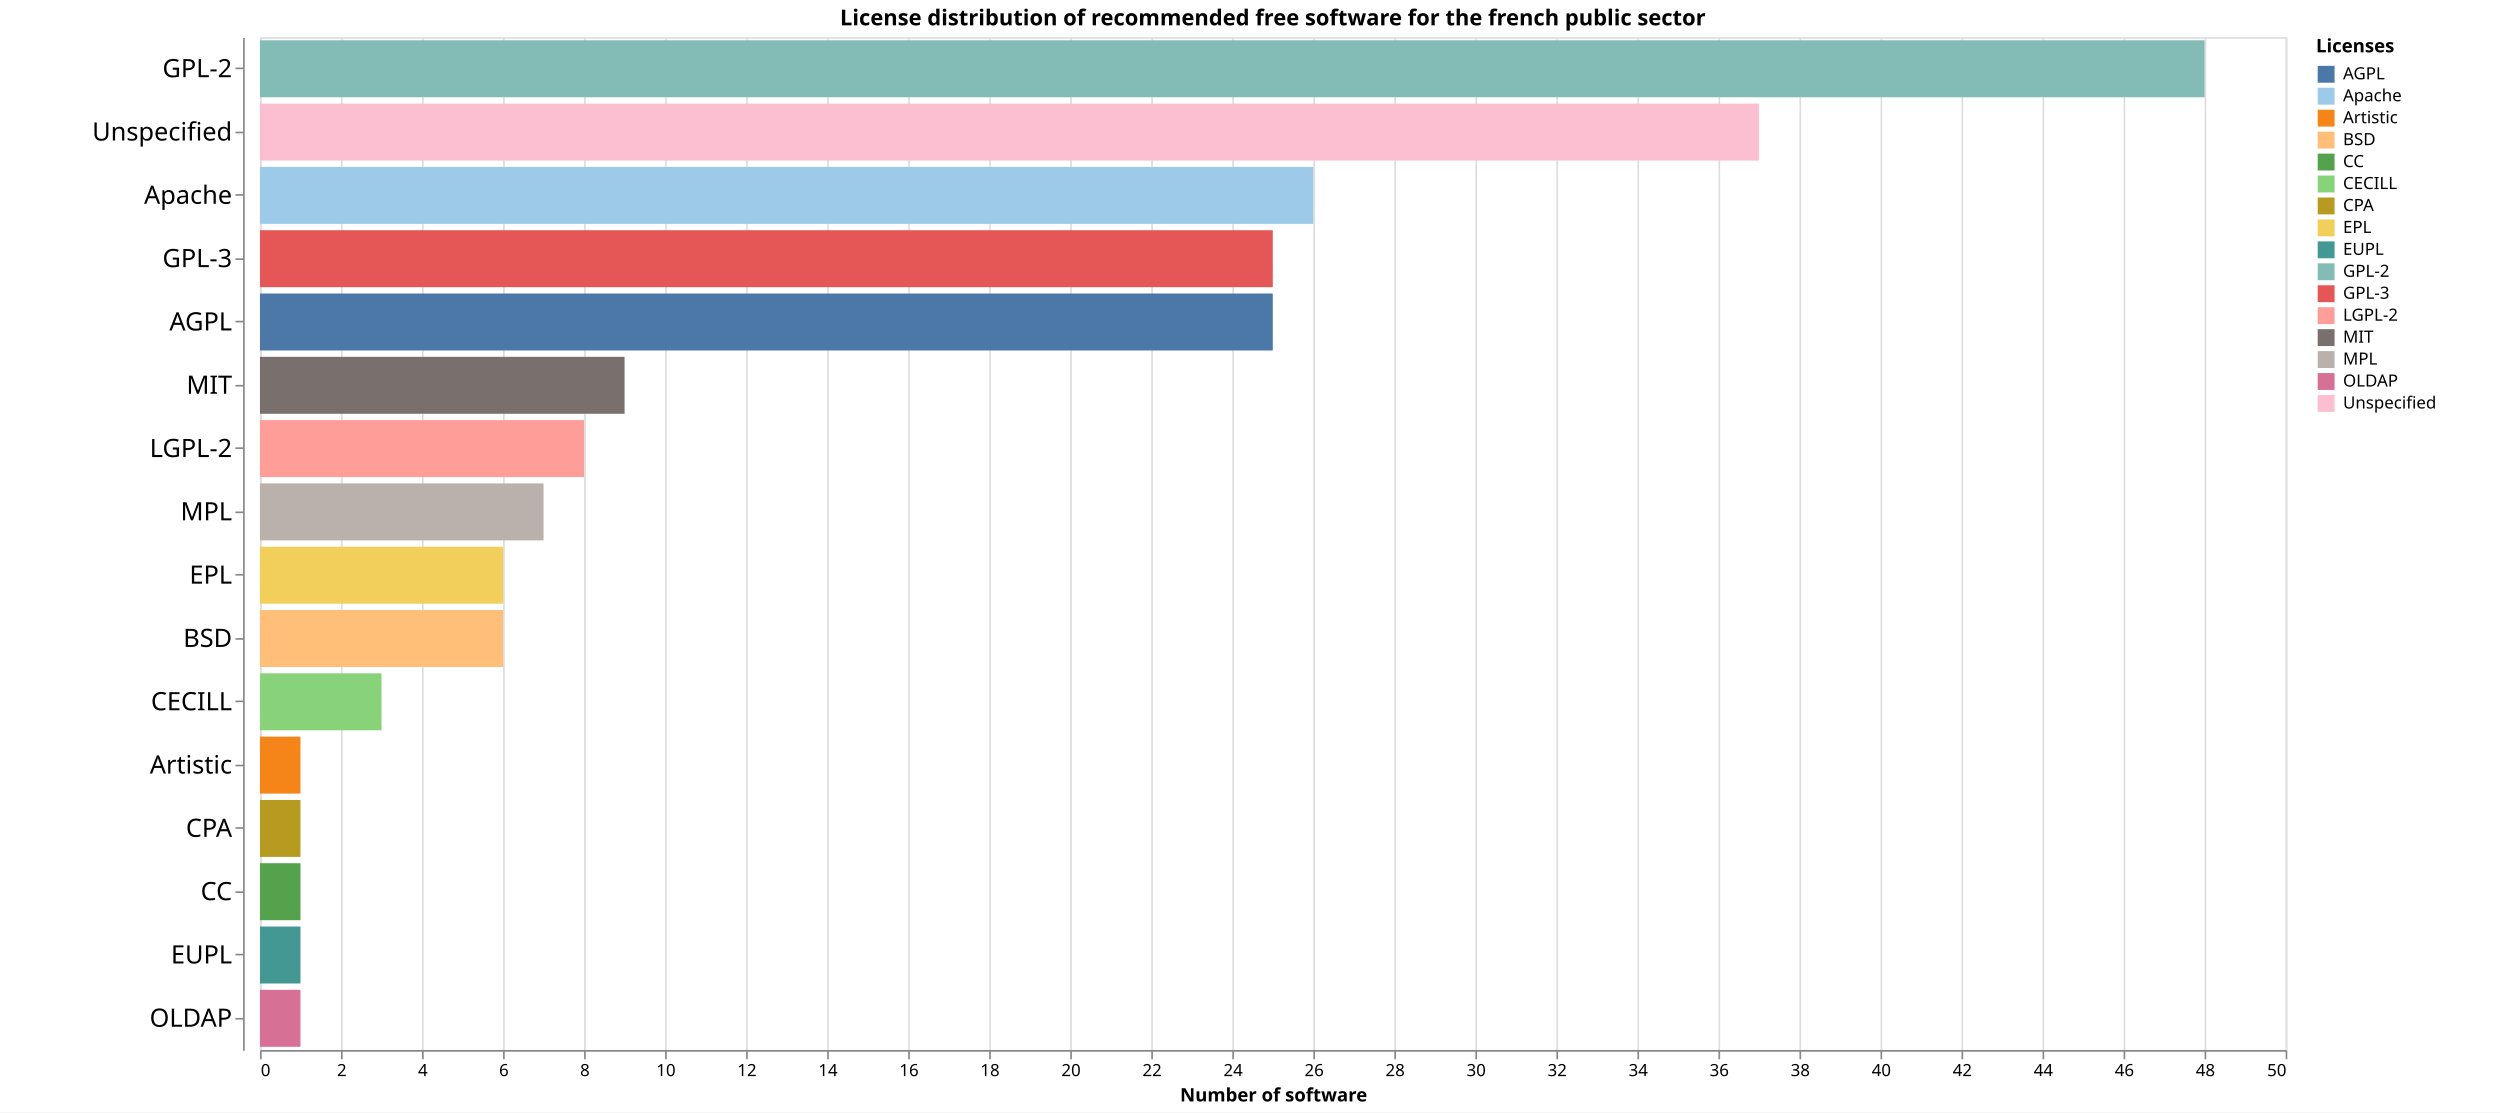
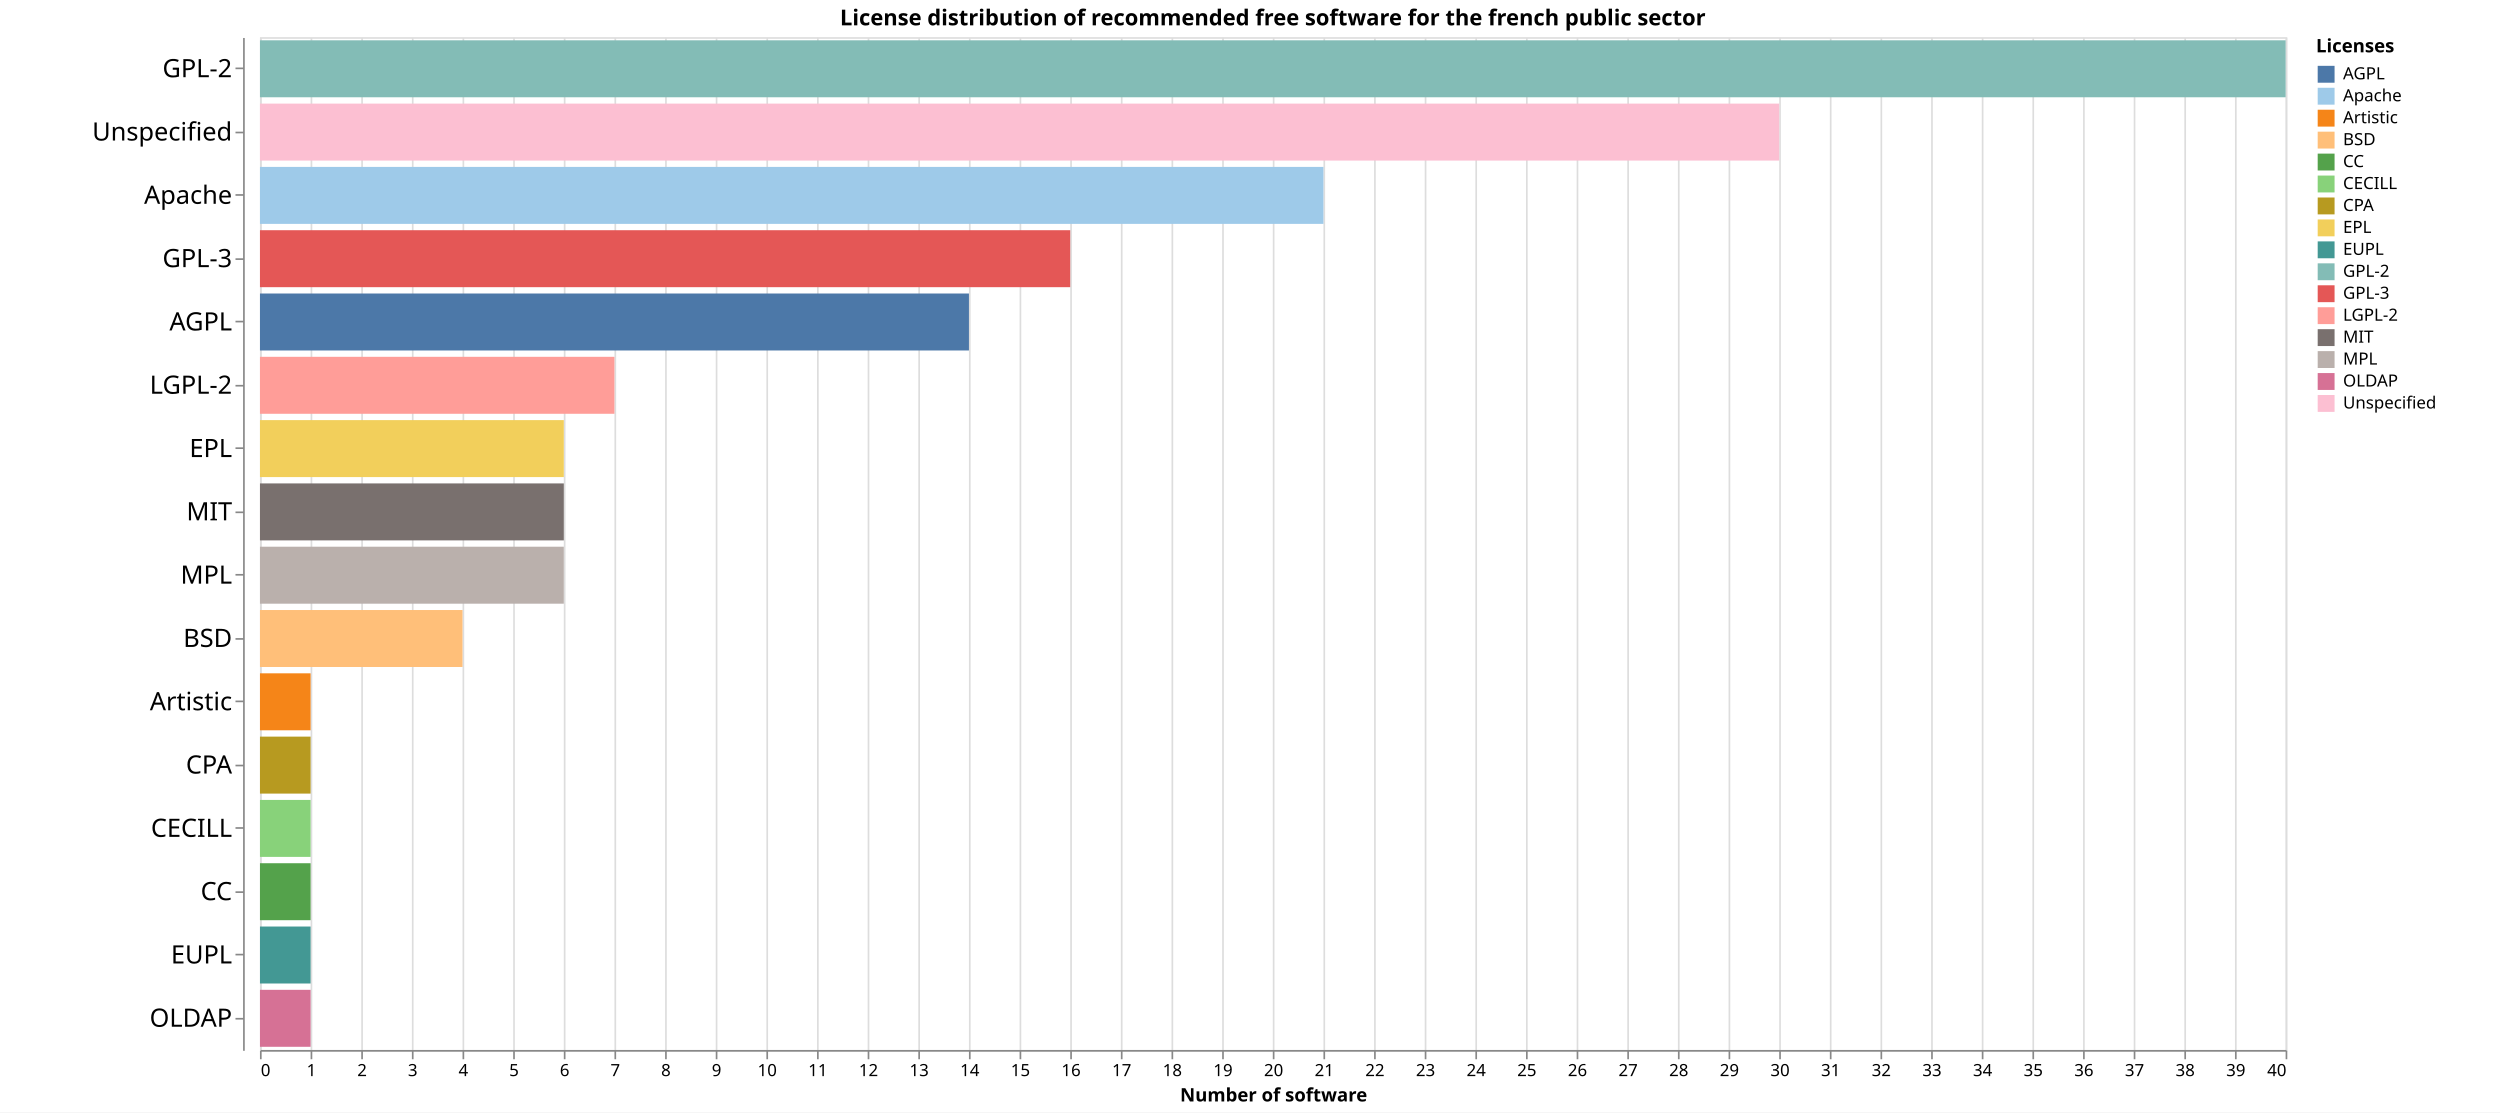
<svg xmlns="http://www.w3.org/2000/svg" class="marks" width="1481" height="659" viewBox="0 0 1481 659" version="1.1">
  <rect width="1481" height="659" fill="white" />
  <g fill="none" stroke-miterlimit="10" transform="translate(154,22)">
    <g class="mark-group role-frame root" role="graphics-object" aria-roledescription="group mark container">
      <g transform="translate(0,0)">
        <path class="background" aria-hidden="true" d="M0.5,0.5h1200v600h-1200Z" stroke="#ddd" />
        <g>
          <g class="mark-group role-axis" aria-hidden="true">
            <g transform="translate(0.5,600.5)">
              <path class="background" aria-hidden="true" d="M0,0h0v0h0Z" pointer-events="none" />
              <g>
                <g class="mark-rule role-axis-grid" pointer-events="none">
                  <line transform="translate(0,0)" x2="0" y2="-600" stroke="#ddd" stroke-width="1" opacity="1" />
-                   <line transform="translate(48,0)" x2="0" y2="-600" stroke="#ddd" stroke-width="1" opacity="1" />
-                   <line transform="translate(96,0)" x2="0" y2="-600" stroke="#ddd" stroke-width="1" opacity="1" />
-                   <line transform="translate(144,0)" x2="0" y2="-600" stroke="#ddd" stroke-width="1" opacity="1" />
-                   <line transform="translate(192,0)" x2="0" y2="-600" stroke="#ddd" stroke-width="1" opacity="1" />
+                   <line transform="translate(30,0)" x2="0" y2="-600" stroke="#ddd" stroke-width="1" opacity="1" />
+                   <line transform="translate(60,0)" x2="0" y2="-600" stroke="#ddd" stroke-width="1" opacity="1" />
+                   <line transform="translate(90,0)" x2="0" y2="-600" stroke="#ddd" stroke-width="1" opacity="1" />
+                   <line transform="translate(120,0)" x2="0" y2="-600" stroke="#ddd" stroke-width="1" opacity="1" />
+                   <line transform="translate(150,0)" x2="0" y2="-600" stroke="#ddd" stroke-width="1" opacity="1" />
+                   <line transform="translate(180,0)" x2="0" y2="-600" stroke="#ddd" stroke-width="1" opacity="1" />
+                   <line transform="translate(210,0)" x2="0" y2="-600" stroke="#ddd" stroke-width="1" opacity="1" />
                  <line transform="translate(240,0)" x2="0" y2="-600" stroke="#ddd" stroke-width="1" opacity="1" />
-                   <line transform="translate(288,0)" x2="0" y2="-600" stroke="#ddd" stroke-width="1" opacity="1" />
-                   <line transform="translate(336,0)" x2="0" y2="-600" stroke="#ddd" stroke-width="1" opacity="1" />
-                   <line transform="translate(384,0)" x2="0" y2="-600" stroke="#ddd" stroke-width="1" opacity="1" />
-                   <line transform="translate(432,0)" x2="0" y2="-600" stroke="#ddd" stroke-width="1" opacity="1" />
+                   <line transform="translate(270,0)" x2="0" y2="-600" stroke="#ddd" stroke-width="1" opacity="1" />
+                   <line transform="translate(300,0)" x2="0" y2="-600" stroke="#ddd" stroke-width="1" opacity="1" />
+                   <line transform="translate(330,0)" x2="0" y2="-600" stroke="#ddd" stroke-width="1" opacity="1" />
+                   <line transform="translate(360,0)" x2="0" y2="-600" stroke="#ddd" stroke-width="1" opacity="1" />
+                   <line transform="translate(390,0)" x2="0" y2="-600" stroke="#ddd" stroke-width="1" opacity="1" />
+                   <line transform="translate(420,0)" x2="0" y2="-600" stroke="#ddd" stroke-width="1" opacity="1" />
+                   <line transform="translate(450,0)" x2="0" y2="-600" stroke="#ddd" stroke-width="1" opacity="1" />
                  <line transform="translate(480,0)" x2="0" y2="-600" stroke="#ddd" stroke-width="1" opacity="1" />
-                   <line transform="translate(528,0)" x2="0" y2="-600" stroke="#ddd" stroke-width="1" opacity="1" />
-                   <line transform="translate(576,0)" x2="0" y2="-600" stroke="#ddd" stroke-width="1" opacity="1" />
-                   <line transform="translate(624,0)" x2="0" y2="-600" stroke="#ddd" stroke-width="1" opacity="1" />
-                   <line transform="translate(672,0)" x2="0" y2="-600" stroke="#ddd" stroke-width="1" opacity="1" />
+                   <line transform="translate(510,0)" x2="0" y2="-600" stroke="#ddd" stroke-width="1" opacity="1" />
+                   <line transform="translate(540,0)" x2="0" y2="-600" stroke="#ddd" stroke-width="1" opacity="1" />
+                   <line transform="translate(570,0)" x2="0" y2="-600" stroke="#ddd" stroke-width="1" opacity="1" />
+                   <line transform="translate(600,0)" x2="0" y2="-600" stroke="#ddd" stroke-width="1" opacity="1" />
+                   <line transform="translate(630,0)" x2="0" y2="-600" stroke="#ddd" stroke-width="1" opacity="1" />
+                   <line transform="translate(660,0)" x2="0" y2="-600" stroke="#ddd" stroke-width="1" opacity="1" />
+                   <line transform="translate(690,0)" x2="0" y2="-600" stroke="#ddd" stroke-width="1" opacity="1" />
                  <line transform="translate(720,0)" x2="0" y2="-600" stroke="#ddd" stroke-width="1" opacity="1" />
-                   <line transform="translate(768,0)" x2="0" y2="-600" stroke="#ddd" stroke-width="1" opacity="1" />
-                   <line transform="translate(816,0)" x2="0" y2="-600" stroke="#ddd" stroke-width="1" opacity="1" />
-                   <line transform="translate(864,0)" x2="0" y2="-600" stroke="#ddd" stroke-width="1" opacity="1" />
-                   <line transform="translate(912,0)" x2="0" y2="-600" stroke="#ddd" stroke-width="1" opacity="1" />
+                   <line transform="translate(750,0)" x2="0" y2="-600" stroke="#ddd" stroke-width="1" opacity="1" />
+                   <line transform="translate(780,0)" x2="0" y2="-600" stroke="#ddd" stroke-width="1" opacity="1" />
+                   <line transform="translate(810,0)" x2="0" y2="-600" stroke="#ddd" stroke-width="1" opacity="1" />
+                   <line transform="translate(840,0)" x2="0" y2="-600" stroke="#ddd" stroke-width="1" opacity="1" />
+                   <line transform="translate(870,0)" x2="0" y2="-600" stroke="#ddd" stroke-width="1" opacity="1" />
+                   <line transform="translate(900,0)" x2="0" y2="-600" stroke="#ddd" stroke-width="1" opacity="1" />
+                   <line transform="translate(930,0)" x2="0" y2="-600" stroke="#ddd" stroke-width="1" opacity="1" />
                  <line transform="translate(960,0)" x2="0" y2="-600" stroke="#ddd" stroke-width="1" opacity="1" />
-                   <line transform="translate(1008,0)" x2="0" y2="-600" stroke="#ddd" stroke-width="1" opacity="1" />
-                   <line transform="translate(1056,0)" x2="0" y2="-600" stroke="#ddd" stroke-width="1" opacity="1" />
-                   <line transform="translate(1104,0)" x2="0" y2="-600" stroke="#ddd" stroke-width="1" opacity="1" />
-                   <line transform="translate(1152,0)" x2="0" y2="-600" stroke="#ddd" stroke-width="1" opacity="1" />
+                   <line transform="translate(990,0)" x2="0" y2="-600" stroke="#ddd" stroke-width="1" opacity="1" />
+                   <line transform="translate(1020,0)" x2="0" y2="-600" stroke="#ddd" stroke-width="1" opacity="1" />
+                   <line transform="translate(1050,0)" x2="0" y2="-600" stroke="#ddd" stroke-width="1" opacity="1" />
+                   <line transform="translate(1080,0)" x2="0" y2="-600" stroke="#ddd" stroke-width="1" opacity="1" />
+                   <line transform="translate(1110,0)" x2="0" y2="-600" stroke="#ddd" stroke-width="1" opacity="1" />
+                   <line transform="translate(1140,0)" x2="0" y2="-600" stroke="#ddd" stroke-width="1" opacity="1" />
+                   <line transform="translate(1170,0)" x2="0" y2="-600" stroke="#ddd" stroke-width="1" opacity="1" />
                  <line transform="translate(1200,0)" x2="0" y2="-600" stroke="#ddd" stroke-width="1" opacity="1" />
                </g>
              </g>
              <path class="foreground" aria-hidden="true" d="" pointer-events="none" display="none" />
            </g>
          </g>
-           <g class="mark-group role-axis" role="graphics-symbol" aria-roledescription="axis" aria-label="X-axis titled 'Number of software' for a linear scale with values from 0 to 50">
+           <g class="mark-group role-axis" role="graphics-symbol" aria-roledescription="axis" aria-label="X-axis titled 'Number of software' for a linear scale with values from 0 to 40">
            <g transform="translate(0.5,600.5)">
              <path class="background" aria-hidden="true" d="M0,0h0v0h0Z" pointer-events="none" />
              <g>
                <g class="mark-rule role-axis-tick" pointer-events="none">
                  <line transform="translate(0,0)" x2="0" y2="5" stroke="#888" stroke-width="1" opacity="1" />
-                   <line transform="translate(48,0)" x2="0" y2="5" stroke="#888" stroke-width="1" opacity="1" />
-                   <line transform="translate(96,0)" x2="0" y2="5" stroke="#888" stroke-width="1" opacity="1" />
-                   <line transform="translate(144,0)" x2="0" y2="5" stroke="#888" stroke-width="1" opacity="1" />
-                   <line transform="translate(192,0)" x2="0" y2="5" stroke="#888" stroke-width="1" opacity="1" />
+                   <line transform="translate(30,0)" x2="0" y2="5" stroke="#888" stroke-width="1" opacity="1" />
+                   <line transform="translate(60,0)" x2="0" y2="5" stroke="#888" stroke-width="1" opacity="1" />
+                   <line transform="translate(90,0)" x2="0" y2="5" stroke="#888" stroke-width="1" opacity="1" />
+                   <line transform="translate(120,0)" x2="0" y2="5" stroke="#888" stroke-width="1" opacity="1" />
+                   <line transform="translate(150,0)" x2="0" y2="5" stroke="#888" stroke-width="1" opacity="1" />
+                   <line transform="translate(180,0)" x2="0" y2="5" stroke="#888" stroke-width="1" opacity="1" />
+                   <line transform="translate(210,0)" x2="0" y2="5" stroke="#888" stroke-width="1" opacity="1" />
                  <line transform="translate(240,0)" x2="0" y2="5" stroke="#888" stroke-width="1" opacity="1" />
-                   <line transform="translate(288,0)" x2="0" y2="5" stroke="#888" stroke-width="1" opacity="1" />
-                   <line transform="translate(336,0)" x2="0" y2="5" stroke="#888" stroke-width="1" opacity="1" />
-                   <line transform="translate(384,0)" x2="0" y2="5" stroke="#888" stroke-width="1" opacity="1" />
-                   <line transform="translate(432,0)" x2="0" y2="5" stroke="#888" stroke-width="1" opacity="1" />
+                   <line transform="translate(270,0)" x2="0" y2="5" stroke="#888" stroke-width="1" opacity="1" />
+                   <line transform="translate(300,0)" x2="0" y2="5" stroke="#888" stroke-width="1" opacity="1" />
+                   <line transform="translate(330,0)" x2="0" y2="5" stroke="#888" stroke-width="1" opacity="1" />
+                   <line transform="translate(360,0)" x2="0" y2="5" stroke="#888" stroke-width="1" opacity="1" />
+                   <line transform="translate(390,0)" x2="0" y2="5" stroke="#888" stroke-width="1" opacity="1" />
+                   <line transform="translate(420,0)" x2="0" y2="5" stroke="#888" stroke-width="1" opacity="1" />
+                   <line transform="translate(450,0)" x2="0" y2="5" stroke="#888" stroke-width="1" opacity="1" />
                  <line transform="translate(480,0)" x2="0" y2="5" stroke="#888" stroke-width="1" opacity="1" />
-                   <line transform="translate(528,0)" x2="0" y2="5" stroke="#888" stroke-width="1" opacity="1" />
-                   <line transform="translate(576,0)" x2="0" y2="5" stroke="#888" stroke-width="1" opacity="1" />
-                   <line transform="translate(624,0)" x2="0" y2="5" stroke="#888" stroke-width="1" opacity="1" />
-                   <line transform="translate(672,0)" x2="0" y2="5" stroke="#888" stroke-width="1" opacity="1" />
+                   <line transform="translate(510,0)" x2="0" y2="5" stroke="#888" stroke-width="1" opacity="1" />
+                   <line transform="translate(540,0)" x2="0" y2="5" stroke="#888" stroke-width="1" opacity="1" />
+                   <line transform="translate(570,0)" x2="0" y2="5" stroke="#888" stroke-width="1" opacity="1" />
+                   <line transform="translate(600,0)" x2="0" y2="5" stroke="#888" stroke-width="1" opacity="1" />
+                   <line transform="translate(630,0)" x2="0" y2="5" stroke="#888" stroke-width="1" opacity="1" />
+                   <line transform="translate(660,0)" x2="0" y2="5" stroke="#888" stroke-width="1" opacity="1" />
+                   <line transform="translate(690,0)" x2="0" y2="5" stroke="#888" stroke-width="1" opacity="1" />
                  <line transform="translate(720,0)" x2="0" y2="5" stroke="#888" stroke-width="1" opacity="1" />
-                   <line transform="translate(768,0)" x2="0" y2="5" stroke="#888" stroke-width="1" opacity="1" />
-                   <line transform="translate(816,0)" x2="0" y2="5" stroke="#888" stroke-width="1" opacity="1" />
-                   <line transform="translate(864,0)" x2="0" y2="5" stroke="#888" stroke-width="1" opacity="1" />
-                   <line transform="translate(912,0)" x2="0" y2="5" stroke="#888" stroke-width="1" opacity="1" />
+                   <line transform="translate(750,0)" x2="0" y2="5" stroke="#888" stroke-width="1" opacity="1" />
+                   <line transform="translate(780,0)" x2="0" y2="5" stroke="#888" stroke-width="1" opacity="1" />
+                   <line transform="translate(810,0)" x2="0" y2="5" stroke="#888" stroke-width="1" opacity="1" />
+                   <line transform="translate(840,0)" x2="0" y2="5" stroke="#888" stroke-width="1" opacity="1" />
+                   <line transform="translate(870,0)" x2="0" y2="5" stroke="#888" stroke-width="1" opacity="1" />
+                   <line transform="translate(900,0)" x2="0" y2="5" stroke="#888" stroke-width="1" opacity="1" />
+                   <line transform="translate(930,0)" x2="0" y2="5" stroke="#888" stroke-width="1" opacity="1" />
                  <line transform="translate(960,0)" x2="0" y2="5" stroke="#888" stroke-width="1" opacity="1" />
-                   <line transform="translate(1008,0)" x2="0" y2="5" stroke="#888" stroke-width="1" opacity="1" />
-                   <line transform="translate(1056,0)" x2="0" y2="5" stroke="#888" stroke-width="1" opacity="1" />
-                   <line transform="translate(1104,0)" x2="0" y2="5" stroke="#888" stroke-width="1" opacity="1" />
-                   <line transform="translate(1152,0)" x2="0" y2="5" stroke="#888" stroke-width="1" opacity="1" />
+                   <line transform="translate(990,0)" x2="0" y2="5" stroke="#888" stroke-width="1" opacity="1" />
+                   <line transform="translate(1020,0)" x2="0" y2="5" stroke="#888" stroke-width="1" opacity="1" />
+                   <line transform="translate(1050,0)" x2="0" y2="5" stroke="#888" stroke-width="1" opacity="1" />
+                   <line transform="translate(1080,0)" x2="0" y2="5" stroke="#888" stroke-width="1" opacity="1" />
+                   <line transform="translate(1110,0)" x2="0" y2="5" stroke="#888" stroke-width="1" opacity="1" />
+                   <line transform="translate(1140,0)" x2="0" y2="5" stroke="#888" stroke-width="1" opacity="1" />
+                   <line transform="translate(1170,0)" x2="0" y2="5" stroke="#888" stroke-width="1" opacity="1" />
                  <line transform="translate(1200,0)" x2="0" y2="5" stroke="#888" stroke-width="1" opacity="1" />
                </g>
                <g class="mark-text role-axis-label" pointer-events="none">
                  <text text-anchor="start" transform="translate(0,15)" font-family="sans-serif" font-size="10px" fill="#000" opacity="1">0</text>
-                   <text text-anchor="middle" transform="translate(48,15)" font-family="sans-serif" font-size="10px" fill="#000" opacity="1">2</text>
-                   <text text-anchor="middle" transform="translate(96,15)" font-family="sans-serif" font-size="10px" fill="#000" opacity="1">4</text>
-                   <text text-anchor="middle" transform="translate(144,15)" font-family="sans-serif" font-size="10px" fill="#000" opacity="1">6</text>
-                   <text text-anchor="middle" transform="translate(192,15)" font-family="sans-serif" font-size="10px" fill="#000" opacity="1">8</text>
-                   <text text-anchor="middle" transform="translate(240,15)" font-family="sans-serif" font-size="10px" fill="#000" opacity="1">10</text>
-                   <text text-anchor="middle" transform="translate(288,15)" font-family="sans-serif" font-size="10px" fill="#000" opacity="1">12</text>
-                   <text text-anchor="middle" transform="translate(336,15)" font-family="sans-serif" font-size="10px" fill="#000" opacity="1">14</text>
-                   <text text-anchor="middle" transform="translate(384,15)" font-family="sans-serif" font-size="10px" fill="#000" opacity="1">16</text>
-                   <text text-anchor="middle" transform="translate(432,15)" font-family="sans-serif" font-size="10px" fill="#000" opacity="1">18</text>
-                   <text text-anchor="middle" transform="translate(480,15)" font-family="sans-serif" font-size="10px" fill="#000" opacity="1">20</text>
-                   <text text-anchor="middle" transform="translate(528,15)" font-family="sans-serif" font-size="10px" fill="#000" opacity="1">22</text>
-                   <text text-anchor="middle" transform="translate(576,15)" font-family="sans-serif" font-size="10px" fill="#000" opacity="1">24</text>
-                   <text text-anchor="middle" transform="translate(624,15)" font-family="sans-serif" font-size="10px" fill="#000" opacity="1">26</text>
-                   <text text-anchor="middle" transform="translate(672,15)" font-family="sans-serif" font-size="10px" fill="#000" opacity="1">28</text>
-                   <text text-anchor="middle" transform="translate(720,15)" font-family="sans-serif" font-size="10px" fill="#000" opacity="1">30</text>
-                   <text text-anchor="middle" transform="translate(768,15)" font-family="sans-serif" font-size="10px" fill="#000" opacity="1">32</text>
-                   <text text-anchor="middle" transform="translate(816,15)" font-family="sans-serif" font-size="10px" fill="#000" opacity="1">34</text>
-                   <text text-anchor="middle" transform="translate(864,15)" font-family="sans-serif" font-size="10px" fill="#000" opacity="1">36</text>
-                   <text text-anchor="middle" transform="translate(912,15)" font-family="sans-serif" font-size="10px" fill="#000" opacity="1">38</text>
-                   <text text-anchor="middle" transform="translate(960,15)" font-family="sans-serif" font-size="10px" fill="#000" opacity="1">40</text>
-                   <text text-anchor="middle" transform="translate(1008,15)" font-family="sans-serif" font-size="10px" fill="#000" opacity="1">42</text>
-                   <text text-anchor="middle" transform="translate(1056,15)" font-family="sans-serif" font-size="10px" fill="#000" opacity="1">44</text>
-                   <text text-anchor="middle" transform="translate(1104,15)" font-family="sans-serif" font-size="10px" fill="#000" opacity="1">46</text>
-                   <text text-anchor="middle" transform="translate(1152,15)" font-family="sans-serif" font-size="10px" fill="#000" opacity="1">48</text>
-                   <text text-anchor="end" transform="translate(1200,15)" font-family="sans-serif" font-size="10px" fill="#000" opacity="1">50</text>
+                   <text text-anchor="middle" transform="translate(30,15)" font-family="sans-serif" font-size="10px" fill="#000" opacity="1">1</text>
+                   <text text-anchor="middle" transform="translate(60,15)" font-family="sans-serif" font-size="10px" fill="#000" opacity="1">2</text>
+                   <text text-anchor="middle" transform="translate(90,15)" font-family="sans-serif" font-size="10px" fill="#000" opacity="1">3</text>
+                   <text text-anchor="middle" transform="translate(120,15)" font-family="sans-serif" font-size="10px" fill="#000" opacity="1">4</text>
+                   <text text-anchor="middle" transform="translate(150,15)" font-family="sans-serif" font-size="10px" fill="#000" opacity="1">5</text>
+                   <text text-anchor="middle" transform="translate(180,15)" font-family="sans-serif" font-size="10px" fill="#000" opacity="1">6</text>
+                   <text text-anchor="middle" transform="translate(210,15)" font-family="sans-serif" font-size="10px" fill="#000" opacity="1">7</text>
+                   <text text-anchor="middle" transform="translate(240,15)" font-family="sans-serif" font-size="10px" fill="#000" opacity="1">8</text>
+                   <text text-anchor="middle" transform="translate(270,15)" font-family="sans-serif" font-size="10px" fill="#000" opacity="1">9</text>
+                   <text text-anchor="middle" transform="translate(300,15)" font-family="sans-serif" font-size="10px" fill="#000" opacity="1">10</text>
+                   <text text-anchor="middle" transform="translate(330,15)" font-family="sans-serif" font-size="10px" fill="#000" opacity="1">11</text>
+                   <text text-anchor="middle" transform="translate(360,15)" font-family="sans-serif" font-size="10px" fill="#000" opacity="1">12</text>
+                   <text text-anchor="middle" transform="translate(390,15)" font-family="sans-serif" font-size="10px" fill="#000" opacity="1">13</text>
+                   <text text-anchor="middle" transform="translate(420,15)" font-family="sans-serif" font-size="10px" fill="#000" opacity="1">14</text>
+                   <text text-anchor="middle" transform="translate(450,15)" font-family="sans-serif" font-size="10px" fill="#000" opacity="1">15</text>
+                   <text text-anchor="middle" transform="translate(480,15)" font-family="sans-serif" font-size="10px" fill="#000" opacity="1">16</text>
+                   <text text-anchor="middle" transform="translate(510,15)" font-family="sans-serif" font-size="10px" fill="#000" opacity="1">17</text>
+                   <text text-anchor="middle" transform="translate(540,15)" font-family="sans-serif" font-size="10px" fill="#000" opacity="1">18</text>
+                   <text text-anchor="middle" transform="translate(570,15)" font-family="sans-serif" font-size="10px" fill="#000" opacity="1">19</text>
+                   <text text-anchor="middle" transform="translate(600,15)" font-family="sans-serif" font-size="10px" fill="#000" opacity="1">20</text>
+                   <text text-anchor="middle" transform="translate(630,15)" font-family="sans-serif" font-size="10px" fill="#000" opacity="1">21</text>
+                   <text text-anchor="middle" transform="translate(660,15)" font-family="sans-serif" font-size="10px" fill="#000" opacity="1">22</text>
+                   <text text-anchor="middle" transform="translate(690,15)" font-family="sans-serif" font-size="10px" fill="#000" opacity="1">23</text>
+                   <text text-anchor="middle" transform="translate(720,15)" font-family="sans-serif" font-size="10px" fill="#000" opacity="1">24</text>
+                   <text text-anchor="middle" transform="translate(750,15)" font-family="sans-serif" font-size="10px" fill="#000" opacity="1">25</text>
+                   <text text-anchor="middle" transform="translate(780,15)" font-family="sans-serif" font-size="10px" fill="#000" opacity="1">26</text>
+                   <text text-anchor="middle" transform="translate(810,15)" font-family="sans-serif" font-size="10px" fill="#000" opacity="1">27</text>
+                   <text text-anchor="middle" transform="translate(840,15)" font-family="sans-serif" font-size="10px" fill="#000" opacity="1">28</text>
+                   <text text-anchor="middle" transform="translate(870,15)" font-family="sans-serif" font-size="10px" fill="#000" opacity="1">29</text>
+                   <text text-anchor="middle" transform="translate(900,15)" font-family="sans-serif" font-size="10px" fill="#000" opacity="1">30</text>
+                   <text text-anchor="middle" transform="translate(930,15)" font-family="sans-serif" font-size="10px" fill="#000" opacity="1">31</text>
+                   <text text-anchor="middle" transform="translate(960,15)" font-family="sans-serif" font-size="10px" fill="#000" opacity="1">32</text>
+                   <text text-anchor="middle" transform="translate(990,15)" font-family="sans-serif" font-size="10px" fill="#000" opacity="1">33</text>
+                   <text text-anchor="middle" transform="translate(1020,15)" font-family="sans-serif" font-size="10px" fill="#000" opacity="1">34</text>
+                   <text text-anchor="middle" transform="translate(1050,15)" font-family="sans-serif" font-size="10px" fill="#000" opacity="1">35</text>
+                   <text text-anchor="middle" transform="translate(1080,15)" font-family="sans-serif" font-size="10px" fill="#000" opacity="1">36</text>
+                   <text text-anchor="middle" transform="translate(1110,15)" font-family="sans-serif" font-size="10px" fill="#000" opacity="1">37</text>
+                   <text text-anchor="middle" transform="translate(1140,15)" font-family="sans-serif" font-size="10px" fill="#000" opacity="1">38</text>
+                   <text text-anchor="middle" transform="translate(1170,15)" font-family="sans-serif" font-size="10px" fill="#000" opacity="1">39</text>
+                   <text text-anchor="end" transform="translate(1200,15)" font-family="sans-serif" font-size="10px" fill="#000" opacity="1">40</text>
                </g>
                <g class="mark-rule role-axis-domain" pointer-events="none">
                  <line transform="translate(0,0)" x2="1200" y2="0" stroke="#888" stroke-width="1" opacity="1" />
                </g>
                <g class="mark-text role-axis-title" pointer-events="none">
                  <text text-anchor="middle" transform="translate(600,30)" font-family="sans-serif" font-size="11px" font-weight="bold" fill="#000" opacity="1">Number of software</text>
                </g>
              </g>
              <path class="foreground" aria-hidden="true" d="" pointer-events="none" display="none" />
            </g>
          </g>
          <g class="mark-group role-axis" role="graphics-symbol" aria-roledescription="axis" aria-label="Y-axis for a discrete scale with 16 values: GPL-2, Unspecified, Apache, GPL-3, AGPL, ending with OLDAP">
            <g transform="translate(-9.5,0.5)">
              <path class="background" aria-hidden="true" d="M0,0h0v0h0Z" pointer-events="none" />
              <g>
                <g class="mark-rule role-axis-tick" pointer-events="none">
                  <line transform="translate(0,18)" x2="-5" y2="0" stroke="#888" stroke-width="1" opacity="1" />
                  <line transform="translate(0,56)" x2="-5" y2="0" stroke="#888" stroke-width="1" opacity="1" />
                  <line transform="translate(0,93)" x2="-5" y2="0" stroke="#888" stroke-width="1" opacity="1" />
                  <line transform="translate(0,131)" x2="-5" y2="0" stroke="#888" stroke-width="1" opacity="1" />
                  <line transform="translate(0,168)" x2="-5" y2="0" stroke="#888" stroke-width="1" opacity="1" />
                  <line transform="translate(0,206)" x2="-5" y2="0" stroke="#888" stroke-width="1" opacity="1" />
                  <line transform="translate(0,243)" x2="-5" y2="0" stroke="#888" stroke-width="1" opacity="1" />
                  <line transform="translate(0,281)" x2="-5" y2="0" stroke="#888" stroke-width="1" opacity="1" />
                  <line transform="translate(0,318)" x2="-5" y2="0" stroke="#888" stroke-width="1" opacity="1" />
                  <line transform="translate(0,356)" x2="-5" y2="0" stroke="#888" stroke-width="1" opacity="1" />
                  <line transform="translate(0,393)" x2="-5" y2="0" stroke="#888" stroke-width="1" opacity="1" />
                  <line transform="translate(0,431)" x2="-5" y2="0" stroke="#888" stroke-width="1" opacity="1" />
                  <line transform="translate(0,468)" x2="-5" y2="0" stroke="#888" stroke-width="1" opacity="1" />
                  <line transform="translate(0,506)" x2="-5" y2="0" stroke="#888" stroke-width="1" opacity="1" />
                  <line transform="translate(0,543)" x2="-5" y2="0" stroke="#888" stroke-width="1" opacity="1" />
                  <line transform="translate(0,581)" x2="-5" y2="0" stroke="#888" stroke-width="1" opacity="1" />
                </g>
                <g class="mark-text role-axis-label" pointer-events="none">
                  <text text-anchor="end" transform="translate(-7,23.25)" font-family="sans-serif" font-size="15px" fill="#000" opacity="1">GPL-2</text>
                  <text text-anchor="end" transform="translate(-7,60.75)" font-family="sans-serif" font-size="15px" fill="#000" opacity="1">Unspecified</text>
                  <text text-anchor="end" transform="translate(-7,98.25)" font-family="sans-serif" font-size="15px" fill="#000" opacity="1">Apache</text>
                  <text text-anchor="end" transform="translate(-7,135.75)" font-family="sans-serif" font-size="15px" fill="#000" opacity="1">GPL-3</text>
                  <text text-anchor="end" transform="translate(-7,173.25)" font-family="sans-serif" font-size="15px" fill="#000" opacity="1">AGPL</text>
-                   <text text-anchor="end" transform="translate(-7,210.75)" font-family="sans-serif" font-size="15px" fill="#000" opacity="1">MIT</text>
-                   <text text-anchor="end" transform="translate(-7,248.25)" font-family="sans-serif" font-size="15px" fill="#000" opacity="1">LGPL-2</text>
-                   <text text-anchor="end" transform="translate(-7,285.75)" font-family="sans-serif" font-size="15px" fill="#000" opacity="1">MPL</text>
-                   <text text-anchor="end" transform="translate(-7,323.25)" font-family="sans-serif" font-size="15px" fill="#000" opacity="1">EPL</text>
+                   <text text-anchor="end" transform="translate(-7,210.75)" font-family="sans-serif" font-size="15px" fill="#000" opacity="1">LGPL-2</text>
+                   <text text-anchor="end" transform="translate(-7,248.25)" font-family="sans-serif" font-size="15px" fill="#000" opacity="1">EPL</text>
+                   <text text-anchor="end" transform="translate(-7,285.75)" font-family="sans-serif" font-size="15px" fill="#000" opacity="1">MIT</text>
+                   <text text-anchor="end" transform="translate(-7,323.25)" font-family="sans-serif" font-size="15px" fill="#000" opacity="1">MPL</text>
                  <text text-anchor="end" transform="translate(-7,360.75)" font-family="sans-serif" font-size="15px" fill="#000" opacity="1">BSD</text>
-                   <text text-anchor="end" transform="translate(-7,398.25)" font-family="sans-serif" font-size="15px" fill="#000" opacity="1">CECILL</text>
-                   <text text-anchor="end" transform="translate(-7,435.75)" font-family="sans-serif" font-size="15px" fill="#000" opacity="1">Artistic</text>
-                   <text text-anchor="end" transform="translate(-7,473.25)" font-family="sans-serif" font-size="15px" fill="#000" opacity="1">CPA</text>
+                   <text text-anchor="end" transform="translate(-7,398.25)" font-family="sans-serif" font-size="15px" fill="#000" opacity="1">Artistic</text>
+                   <text text-anchor="end" transform="translate(-7,435.75)" font-family="sans-serif" font-size="15px" fill="#000" opacity="1">CPA</text>
+                   <text text-anchor="end" transform="translate(-7,473.25)" font-family="sans-serif" font-size="15px" fill="#000" opacity="1">CECILL</text>
                  <text text-anchor="end" transform="translate(-7,510.75)" font-family="sans-serif" font-size="15px" fill="#000" opacity="1">CC</text>
                  <text text-anchor="end" transform="translate(-7,548.25)" font-family="sans-serif" font-size="15px" fill="#000" opacity="1">EUPL</text>
                  <text text-anchor="end" transform="translate(-7,585.75)" font-family="sans-serif" font-size="15px" fill="#000" opacity="1">OLDAP</text>
                </g>
                <g class="mark-rule role-axis-domain" pointer-events="none">
                  <line transform="translate(0,0)" x2="0" y2="600" stroke="#888" stroke-width="1" opacity="1" />
                </g>
              </g>
              <path class="foreground" aria-hidden="true" d="" pointer-events="none" display="none" />
            </g>
          </g>
          <g class="mark-rect role-mark marks" role="graphics-object" aria-roledescription="rect mark container">
-             <path aria-label="Number: 25; License: GPL-3" role="graphics-symbol" aria-roledescription="bar" d="M0,114.375h600v33.75h-600Z" fill="#e45756" />
-             <path aria-label="Number: 8; License: LGPL-2" role="graphics-symbol" aria-roledescription="bar" d="M0,226.875h192v33.75h-192Z" fill="#ff9d98" />
-             <path aria-label="Number: 6; License: EPL" role="graphics-symbol" aria-roledescription="bar" d="M0,301.875h144v33.75h-144Z" fill="#f2cf5b" />
-             <path aria-label="Number: 1; License: Artistic" role="graphics-symbol" aria-roledescription="bar" d="M0,414.375h24v33.75h-24Z" fill="#f58518" />
-             <path aria-label="Number: 25; License: AGPL" role="graphics-symbol" aria-roledescription="bar" d="M0,151.875h600v33.75h-600Z" fill="#4c78a8" />
-             <path aria-label="Number: 1; License: CPA" role="graphics-symbol" aria-roledescription="bar" d="M0,451.875h24v33.75h-24Z" fill="#b79a20" />
-             <path aria-label="Number: 3; License: CECILL" role="graphics-symbol" aria-roledescription="bar" d="M0,376.875h72v33.75h-72Z" fill="#88d27a" />
-             <path aria-label="Number: 1; License: CC" role="graphics-symbol" aria-roledescription="bar" d="M0,489.375h24v33.75h-24Z" fill="#54a24b" />
-             <path aria-label="Number: 37; License: Unspecified" role="graphics-symbol" aria-roledescription="bar" d="M0,39.375h888v33.75h-888Z" fill="#fcbfd2" />
-             <path aria-label="Number: 26; License: Apache" role="graphics-symbol" aria-roledescription="bar" d="M0,76.875h624v33.75h-624Z" fill="#9ecae9" />
-             <path aria-label="Number: 1; License: EUPL" role="graphics-symbol" aria-roledescription="bar" d="M0,526.875h24v33.75h-24Z" fill="#439894" />
-             <path aria-label="Number: 6; License: BSD" role="graphics-symbol" aria-roledescription="bar" d="M0,339.375h144v33.75h-144Z" fill="#ffbf79" />
-             <path aria-label="Number: 9; License: MIT" role="graphics-symbol" aria-roledescription="bar" d="M0,189.375h216v33.75h-216Z" fill="#79706e" />
-             <path aria-label="Number: 48; License: GPL-2" role="graphics-symbol" aria-roledescription="bar" d="M0,1.875h1152v33.75h-1152Z" fill="#83bcb6" />
-             <path aria-label="Number: 7; License: MPL" role="graphics-symbol" aria-roledescription="bar" d="M0,264.375h168v33.75h-168Z" fill="#bab0ac" />
-             <path aria-label="Number: 1; License: OLDAP" role="graphics-symbol" aria-roledescription="bar" d="M0,564.375h24v33.75h-24Z" fill="#d67195" />
+             <path aria-label="Number: 16; License: GPL-3" role="graphics-symbol" aria-roledescription="bar" d="M0,114.375h480v33.75h-480Z" fill="#e45756" />
+             <path aria-label="Number: 7; License: LGPL-2" role="graphics-symbol" aria-roledescription="bar" d="M0,189.375h210v33.75h-210Z" fill="#ff9d98" />
+             <path aria-label="Number: 6; License: EPL" role="graphics-symbol" aria-roledescription="bar" d="M0,226.875h180v33.75h-180Z" fill="#f2cf5b" />
+             <path aria-label="Number: 1; License: Artistic" role="graphics-symbol" aria-roledescription="bar" d="M0,376.875h30v33.75h-30Z" fill="#f58518" />
+             <path aria-label="Number: 14; License: AGPL" role="graphics-symbol" aria-roledescription="bar" d="M0,151.875h420v33.75h-420Z" fill="#4c78a8" />
+             <path aria-label="Number: 1; License: CPA" role="graphics-symbol" aria-roledescription="bar" d="M0,414.375h30v33.75h-30Z" fill="#b79a20" />
+             <path aria-label="Number: 1; License: CECILL" role="graphics-symbol" aria-roledescription="bar" d="M0,451.875h30v33.75h-30Z" fill="#88d27a" />
+             <path aria-label="Number: 1; License: CC" role="graphics-symbol" aria-roledescription="bar" d="M0,489.375h30v33.75h-30Z" fill="#54a24b" />
+             <path aria-label="Number: 30; License: Unspecified" role="graphics-symbol" aria-roledescription="bar" d="M0,39.375h900v33.75h-900Z" fill="#fcbfd2" />
+             <path aria-label="Number: 21; License: Apache" role="graphics-symbol" aria-roledescription="bar" d="M0,76.875h630v33.75h-630Z" fill="#9ecae9" />
+             <path aria-label="Number: 1; License: EUPL" role="graphics-symbol" aria-roledescription="bar" d="M0,526.875h30v33.75h-30Z" fill="#439894" />
+             <path aria-label="Number: 4; License: BSD" role="graphics-symbol" aria-roledescription="bar" d="M0,339.375h120v33.75h-120Z" fill="#ffbf79" />
+             <path aria-label="Number: 6; License: MIT" role="graphics-symbol" aria-roledescription="bar" d="M0,264.375h180v33.75h-180Z" fill="#79706e" />
+             <path aria-label="Number: 40; License: GPL-2" role="graphics-symbol" aria-roledescription="bar" d="M0,1.875h1200v33.75h-1200Z" fill="#83bcb6" />
+             <path aria-label="Number: 6; License: MPL" role="graphics-symbol" aria-roledescription="bar" d="M0,301.875h180v33.75h-180Z" fill="#bab0ac" />
+             <path aria-label="Number: 1; License: OLDAP" role="graphics-symbol" aria-roledescription="bar" d="M0,564.375h30v33.75h-30Z" fill="#d67195" />
          </g>
          <g class="mark-group role-legend" role="graphics-symbol" aria-roledescription="legend" aria-label="Symbol legend titled 'Licenses' for fill color with 16 values: AGPL, Apache, Artistic, BSD, CC, ending with Unspecified">
            <g transform="translate(1218,0)">
              <path class="background" aria-hidden="true" d="M0,0h104v222h-104Z" pointer-events="none" />
              <g>
                <g class="mark-group role-legend-entry">
                  <g transform="translate(0,16)">
                    <path class="background" aria-hidden="true" d="M0,0h0v0h0Z" pointer-events="none" />
                    <g>
                      <g class="mark-group role-scope" role="graphics-object" aria-roledescription="group mark container">
                        <g transform="translate(0,0)">
                          <path class="background" aria-hidden="true" d="M0,0h104v11h-104Z" pointer-events="none" opacity="1" />
                          <g>
                            <g class="mark-symbol role-legend-symbol" pointer-events="none">
                              <path transform="translate(6,6)" d="M-5,-5h10v10h-10Z" fill="#4c78a8" stroke-width="1.5" opacity="1" />
                            </g>
                            <g class="mark-text role-legend-label" pointer-events="none">
                              <text text-anchor="start" transform="translate(16,9)" font-family="sans-serif" font-size="10px" fill="#000" opacity="1">AGPL</text>
                            </g>
                          </g>
                          <path class="foreground" aria-hidden="true" d="" pointer-events="none" display="none" />
                        </g>
                        <g transform="translate(0,13)">
                          <path class="background" aria-hidden="true" d="M0,0h104v11h-104Z" pointer-events="none" opacity="1" />
                          <g>
                            <g class="mark-symbol role-legend-symbol" pointer-events="none">
                              <path transform="translate(6,6)" d="M-5,-5h10v10h-10Z" fill="#9ecae9" stroke-width="1.5" opacity="1" />
                            </g>
                            <g class="mark-text role-legend-label" pointer-events="none">
                              <text text-anchor="start" transform="translate(16,9)" font-family="sans-serif" font-size="10px" fill="#000" opacity="1">Apache</text>
                            </g>
                          </g>
                          <path class="foreground" aria-hidden="true" d="" pointer-events="none" display="none" />
                        </g>
                        <g transform="translate(0,26)">
                          <path class="background" aria-hidden="true" d="M0,0h104v11h-104Z" pointer-events="none" opacity="1" />
                          <g>
                            <g class="mark-symbol role-legend-symbol" pointer-events="none">
                              <path transform="translate(6,6)" d="M-5,-5h10v10h-10Z" fill="#f58518" stroke-width="1.5" opacity="1" />
                            </g>
                            <g class="mark-text role-legend-label" pointer-events="none">
                              <text text-anchor="start" transform="translate(16,9)" font-family="sans-serif" font-size="10px" fill="#000" opacity="1">Artistic</text>
                            </g>
                          </g>
                          <path class="foreground" aria-hidden="true" d="" pointer-events="none" display="none" />
                        </g>
                        <g transform="translate(0,39)">
                          <path class="background" aria-hidden="true" d="M0,0h104v11h-104Z" pointer-events="none" opacity="1" />
                          <g>
                            <g class="mark-symbol role-legend-symbol" pointer-events="none">
                              <path transform="translate(6,6)" d="M-5,-5h10v10h-10Z" fill="#ffbf79" stroke-width="1.5" opacity="1" />
                            </g>
                            <g class="mark-text role-legend-label" pointer-events="none">
                              <text text-anchor="start" transform="translate(16,9)" font-family="sans-serif" font-size="10px" fill="#000" opacity="1">BSD</text>
                            </g>
                          </g>
                          <path class="foreground" aria-hidden="true" d="" pointer-events="none" display="none" />
                        </g>
                        <g transform="translate(0,52)">
                          <path class="background" aria-hidden="true" d="M0,0h104v11h-104Z" pointer-events="none" opacity="1" />
                          <g>
                            <g class="mark-symbol role-legend-symbol" pointer-events="none">
                              <path transform="translate(6,6)" d="M-5,-5h10v10h-10Z" fill="#54a24b" stroke-width="1.5" opacity="1" />
                            </g>
                            <g class="mark-text role-legend-label" pointer-events="none">
                              <text text-anchor="start" transform="translate(16,9)" font-family="sans-serif" font-size="10px" fill="#000" opacity="1">CC</text>
                            </g>
                          </g>
                          <path class="foreground" aria-hidden="true" d="" pointer-events="none" display="none" />
                        </g>
                        <g transform="translate(0,65)">
                          <path class="background" aria-hidden="true" d="M0,0h104v11h-104Z" pointer-events="none" opacity="1" />
                          <g>
                            <g class="mark-symbol role-legend-symbol" pointer-events="none">
                              <path transform="translate(6,6)" d="M-5,-5h10v10h-10Z" fill="#88d27a" stroke-width="1.5" opacity="1" />
                            </g>
                            <g class="mark-text role-legend-label" pointer-events="none">
                              <text text-anchor="start" transform="translate(16,9)" font-family="sans-serif" font-size="10px" fill="#000" opacity="1">CECILL</text>
                            </g>
                          </g>
                          <path class="foreground" aria-hidden="true" d="" pointer-events="none" display="none" />
                        </g>
                        <g transform="translate(0,78)">
                          <path class="background" aria-hidden="true" d="M0,0h104v11h-104Z" pointer-events="none" opacity="1" />
                          <g>
                            <g class="mark-symbol role-legend-symbol" pointer-events="none">
                              <path transform="translate(6,6)" d="M-5,-5h10v10h-10Z" fill="#b79a20" stroke-width="1.5" opacity="1" />
                            </g>
                            <g class="mark-text role-legend-label" pointer-events="none">
                              <text text-anchor="start" transform="translate(16,9)" font-family="sans-serif" font-size="10px" fill="#000" opacity="1">CPA</text>
                            </g>
                          </g>
                          <path class="foreground" aria-hidden="true" d="" pointer-events="none" display="none" />
                        </g>
                        <g transform="translate(0,91)">
                          <path class="background" aria-hidden="true" d="M0,0h104v11h-104Z" pointer-events="none" opacity="1" />
                          <g>
                            <g class="mark-symbol role-legend-symbol" pointer-events="none">
                              <path transform="translate(6,6)" d="M-5,-5h10v10h-10Z" fill="#f2cf5b" stroke-width="1.5" opacity="1" />
                            </g>
                            <g class="mark-text role-legend-label" pointer-events="none">
                              <text text-anchor="start" transform="translate(16,9)" font-family="sans-serif" font-size="10px" fill="#000" opacity="1">EPL</text>
                            </g>
                          </g>
                          <path class="foreground" aria-hidden="true" d="" pointer-events="none" display="none" />
                        </g>
                        <g transform="translate(0,104)">
                          <path class="background" aria-hidden="true" d="M0,0h104v11h-104Z" pointer-events="none" opacity="1" />
                          <g>
                            <g class="mark-symbol role-legend-symbol" pointer-events="none">
                              <path transform="translate(6,6)" d="M-5,-5h10v10h-10Z" fill="#439894" stroke-width="1.5" opacity="1" />
                            </g>
                            <g class="mark-text role-legend-label" pointer-events="none">
                              <text text-anchor="start" transform="translate(16,9)" font-family="sans-serif" font-size="10px" fill="#000" opacity="1">EUPL</text>
                            </g>
                          </g>
                          <path class="foreground" aria-hidden="true" d="" pointer-events="none" display="none" />
                        </g>
                        <g transform="translate(0,117)">
                          <path class="background" aria-hidden="true" d="M0,0h104v11h-104Z" pointer-events="none" opacity="1" />
                          <g>
                            <g class="mark-symbol role-legend-symbol" pointer-events="none">
                              <path transform="translate(6,6)" d="M-5,-5h10v10h-10Z" fill="#83bcb6" stroke-width="1.5" opacity="1" />
                            </g>
                            <g class="mark-text role-legend-label" pointer-events="none">
                              <text text-anchor="start" transform="translate(16,9)" font-family="sans-serif" font-size="10px" fill="#000" opacity="1">GPL-2</text>
                            </g>
                          </g>
                          <path class="foreground" aria-hidden="true" d="" pointer-events="none" display="none" />
                        </g>
                        <g transform="translate(0,130)">
                          <path class="background" aria-hidden="true" d="M0,0h104v11h-104Z" pointer-events="none" opacity="1" />
                          <g>
                            <g class="mark-symbol role-legend-symbol" pointer-events="none">
                              <path transform="translate(6,6)" d="M-5,-5h10v10h-10Z" fill="#e45756" stroke-width="1.5" opacity="1" />
                            </g>
                            <g class="mark-text role-legend-label" pointer-events="none">
                              <text text-anchor="start" transform="translate(16,9)" font-family="sans-serif" font-size="10px" fill="#000" opacity="1">GPL-3</text>
                            </g>
                          </g>
                          <path class="foreground" aria-hidden="true" d="" pointer-events="none" display="none" />
                        </g>
                        <g transform="translate(0,143)">
                          <path class="background" aria-hidden="true" d="M0,0h104v11h-104Z" pointer-events="none" opacity="1" />
                          <g>
                            <g class="mark-symbol role-legend-symbol" pointer-events="none">
                              <path transform="translate(6,6)" d="M-5,-5h10v10h-10Z" fill="#ff9d98" stroke-width="1.5" opacity="1" />
                            </g>
                            <g class="mark-text role-legend-label" pointer-events="none">
                              <text text-anchor="start" transform="translate(16,9)" font-family="sans-serif" font-size="10px" fill="#000" opacity="1">LGPL-2</text>
                            </g>
                          </g>
                          <path class="foreground" aria-hidden="true" d="" pointer-events="none" display="none" />
                        </g>
                        <g transform="translate(0,156)">
                          <path class="background" aria-hidden="true" d="M0,0h104v11h-104Z" pointer-events="none" opacity="1" />
                          <g>
                            <g class="mark-symbol role-legend-symbol" pointer-events="none">
                              <path transform="translate(6,6)" d="M-5,-5h10v10h-10Z" fill="#79706e" stroke-width="1.5" opacity="1" />
                            </g>
                            <g class="mark-text role-legend-label" pointer-events="none">
                              <text text-anchor="start" transform="translate(16,9)" font-family="sans-serif" font-size="10px" fill="#000" opacity="1">MIT</text>
                            </g>
                          </g>
                          <path class="foreground" aria-hidden="true" d="" pointer-events="none" display="none" />
                        </g>
                        <g transform="translate(0,169)">
                          <path class="background" aria-hidden="true" d="M0,0h104v11h-104Z" pointer-events="none" opacity="1" />
                          <g>
                            <g class="mark-symbol role-legend-symbol" pointer-events="none">
                              <path transform="translate(6,6)" d="M-5,-5h10v10h-10Z" fill="#bab0ac" stroke-width="1.5" opacity="1" />
                            </g>
                            <g class="mark-text role-legend-label" pointer-events="none">
                              <text text-anchor="start" transform="translate(16,9)" font-family="sans-serif" font-size="10px" fill="#000" opacity="1">MPL</text>
                            </g>
                          </g>
                          <path class="foreground" aria-hidden="true" d="" pointer-events="none" display="none" />
                        </g>
                        <g transform="translate(0,182)">
                          <path class="background" aria-hidden="true" d="M0,0h104v11h-104Z" pointer-events="none" opacity="1" />
                          <g>
                            <g class="mark-symbol role-legend-symbol" pointer-events="none">
                              <path transform="translate(6,6)" d="M-5,-5h10v10h-10Z" fill="#d67195" stroke-width="1.5" opacity="1" />
                            </g>
                            <g class="mark-text role-legend-label" pointer-events="none">
                              <text text-anchor="start" transform="translate(16,9)" font-family="sans-serif" font-size="10px" fill="#000" opacity="1">OLDAP</text>
                            </g>
                          </g>
                          <path class="foreground" aria-hidden="true" d="" pointer-events="none" display="none" />
                        </g>
                        <g transform="translate(0,195)">
                          <path class="background" aria-hidden="true" d="M0,0h104v11h-104Z" pointer-events="none" opacity="1" />
                          <g>
                            <g class="mark-symbol role-legend-symbol" pointer-events="none">
                              <path transform="translate(6,6)" d="M-5,-5h10v10h-10Z" fill="#fcbfd2" stroke-width="1.5" opacity="1" />
                            </g>
                            <g class="mark-text role-legend-label" pointer-events="none">
                              <text text-anchor="start" transform="translate(16,9)" font-family="sans-serif" font-size="10px" fill="#000" opacity="1">Unspecified</text>
                            </g>
                          </g>
                          <path class="foreground" aria-hidden="true" d="" pointer-events="none" display="none" />
                        </g>
                      </g>
                    </g>
                    <path class="foreground" aria-hidden="true" d="" pointer-events="none" display="none" />
                  </g>
                </g>
                <g class="mark-text role-legend-title" pointer-events="none">
                  <text text-anchor="start" transform="translate(0,9)" font-family="sans-serif" font-size="11px" font-weight="bold" fill="#000" opacity="1">Licenses</text>
                </g>
              </g>
              <path class="foreground" aria-hidden="true" d="" pointer-events="none" display="none" />
            </g>
          </g>
          <g class="mark-group role-title">
            <g transform="translate(600,-17)">
              <path class="background" aria-hidden="true" d="M0,0h0v0h0Z" pointer-events="none" />
              <g>
                <g class="mark-text role-title-text" role="graphics-symbol" aria-roledescription="title" aria-label="Title text 'License distribution of recommended free software for the french public sector'" pointer-events="none">
                  <text text-anchor="middle" transform="translate(0,10)" font-family="sans-serif" font-size="13px" font-weight="bold" fill="#000" opacity="1">License distribution of recommended free software for the french public sector</text>
                </g>
              </g>
              <path class="foreground" aria-hidden="true" d="" pointer-events="none" display="none" />
            </g>
          </g>
        </g>
        <path class="foreground" aria-hidden="true" d="" display="none" />
      </g>
    </g>
  </g>
</svg>
